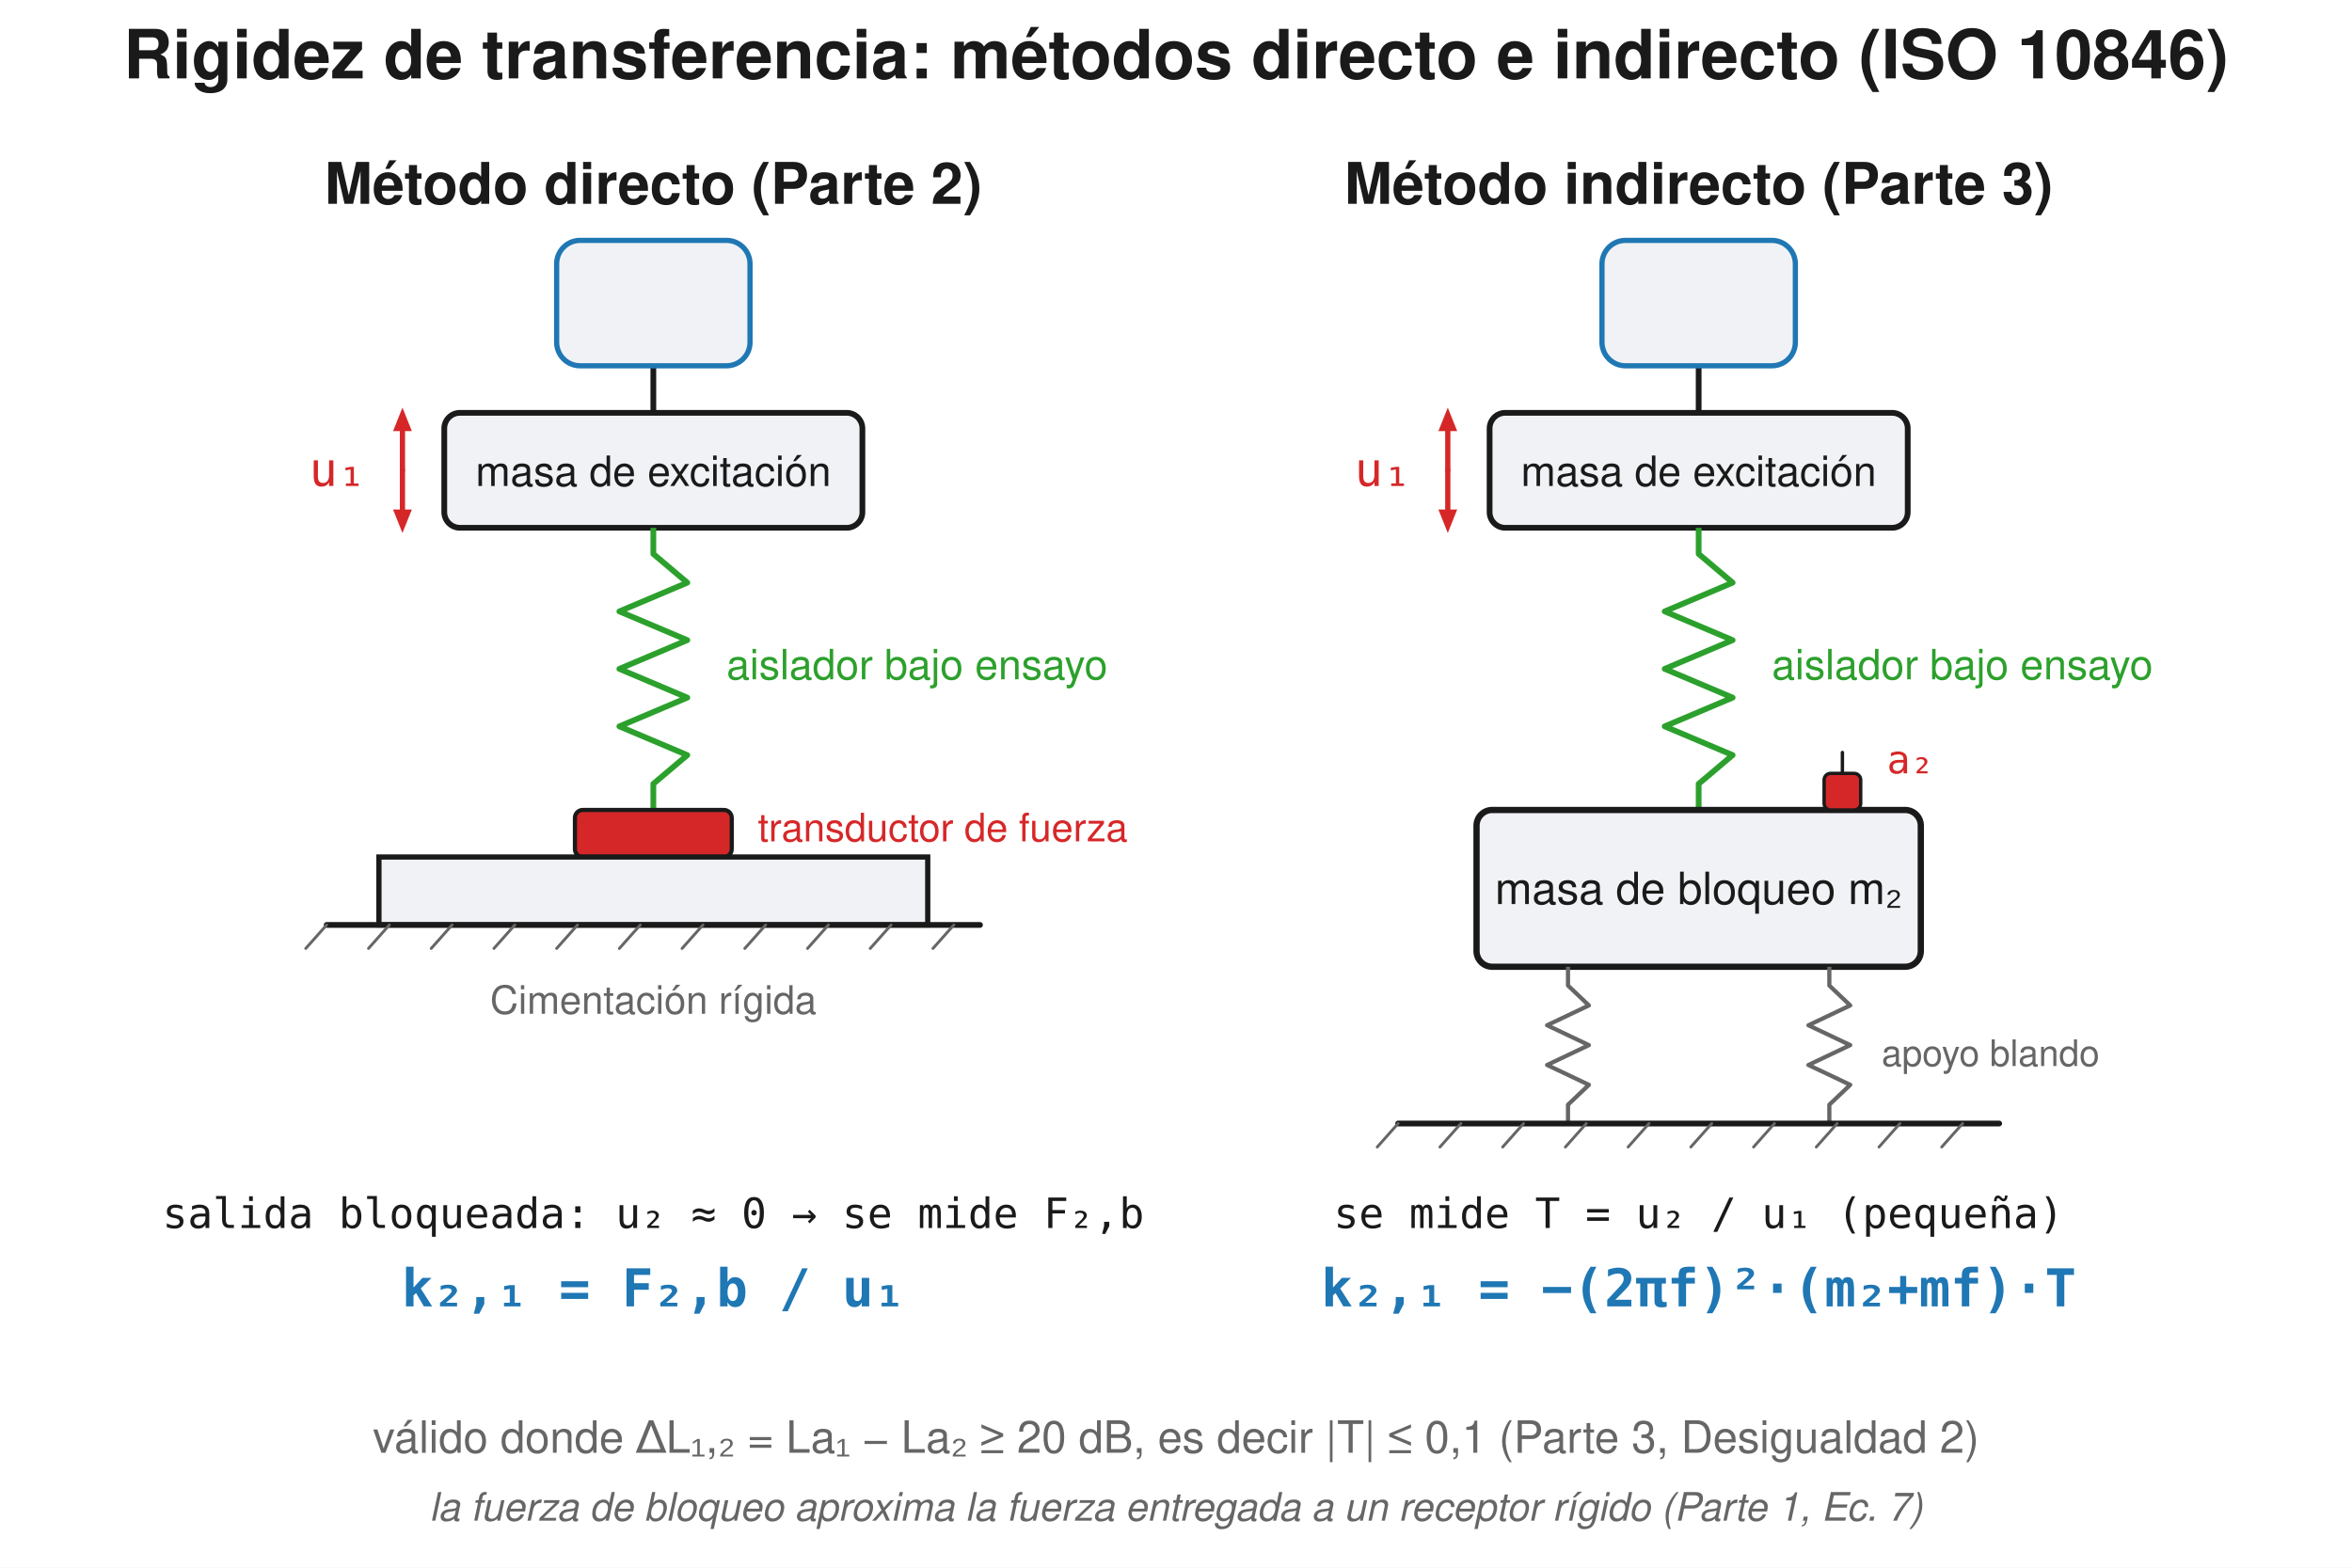
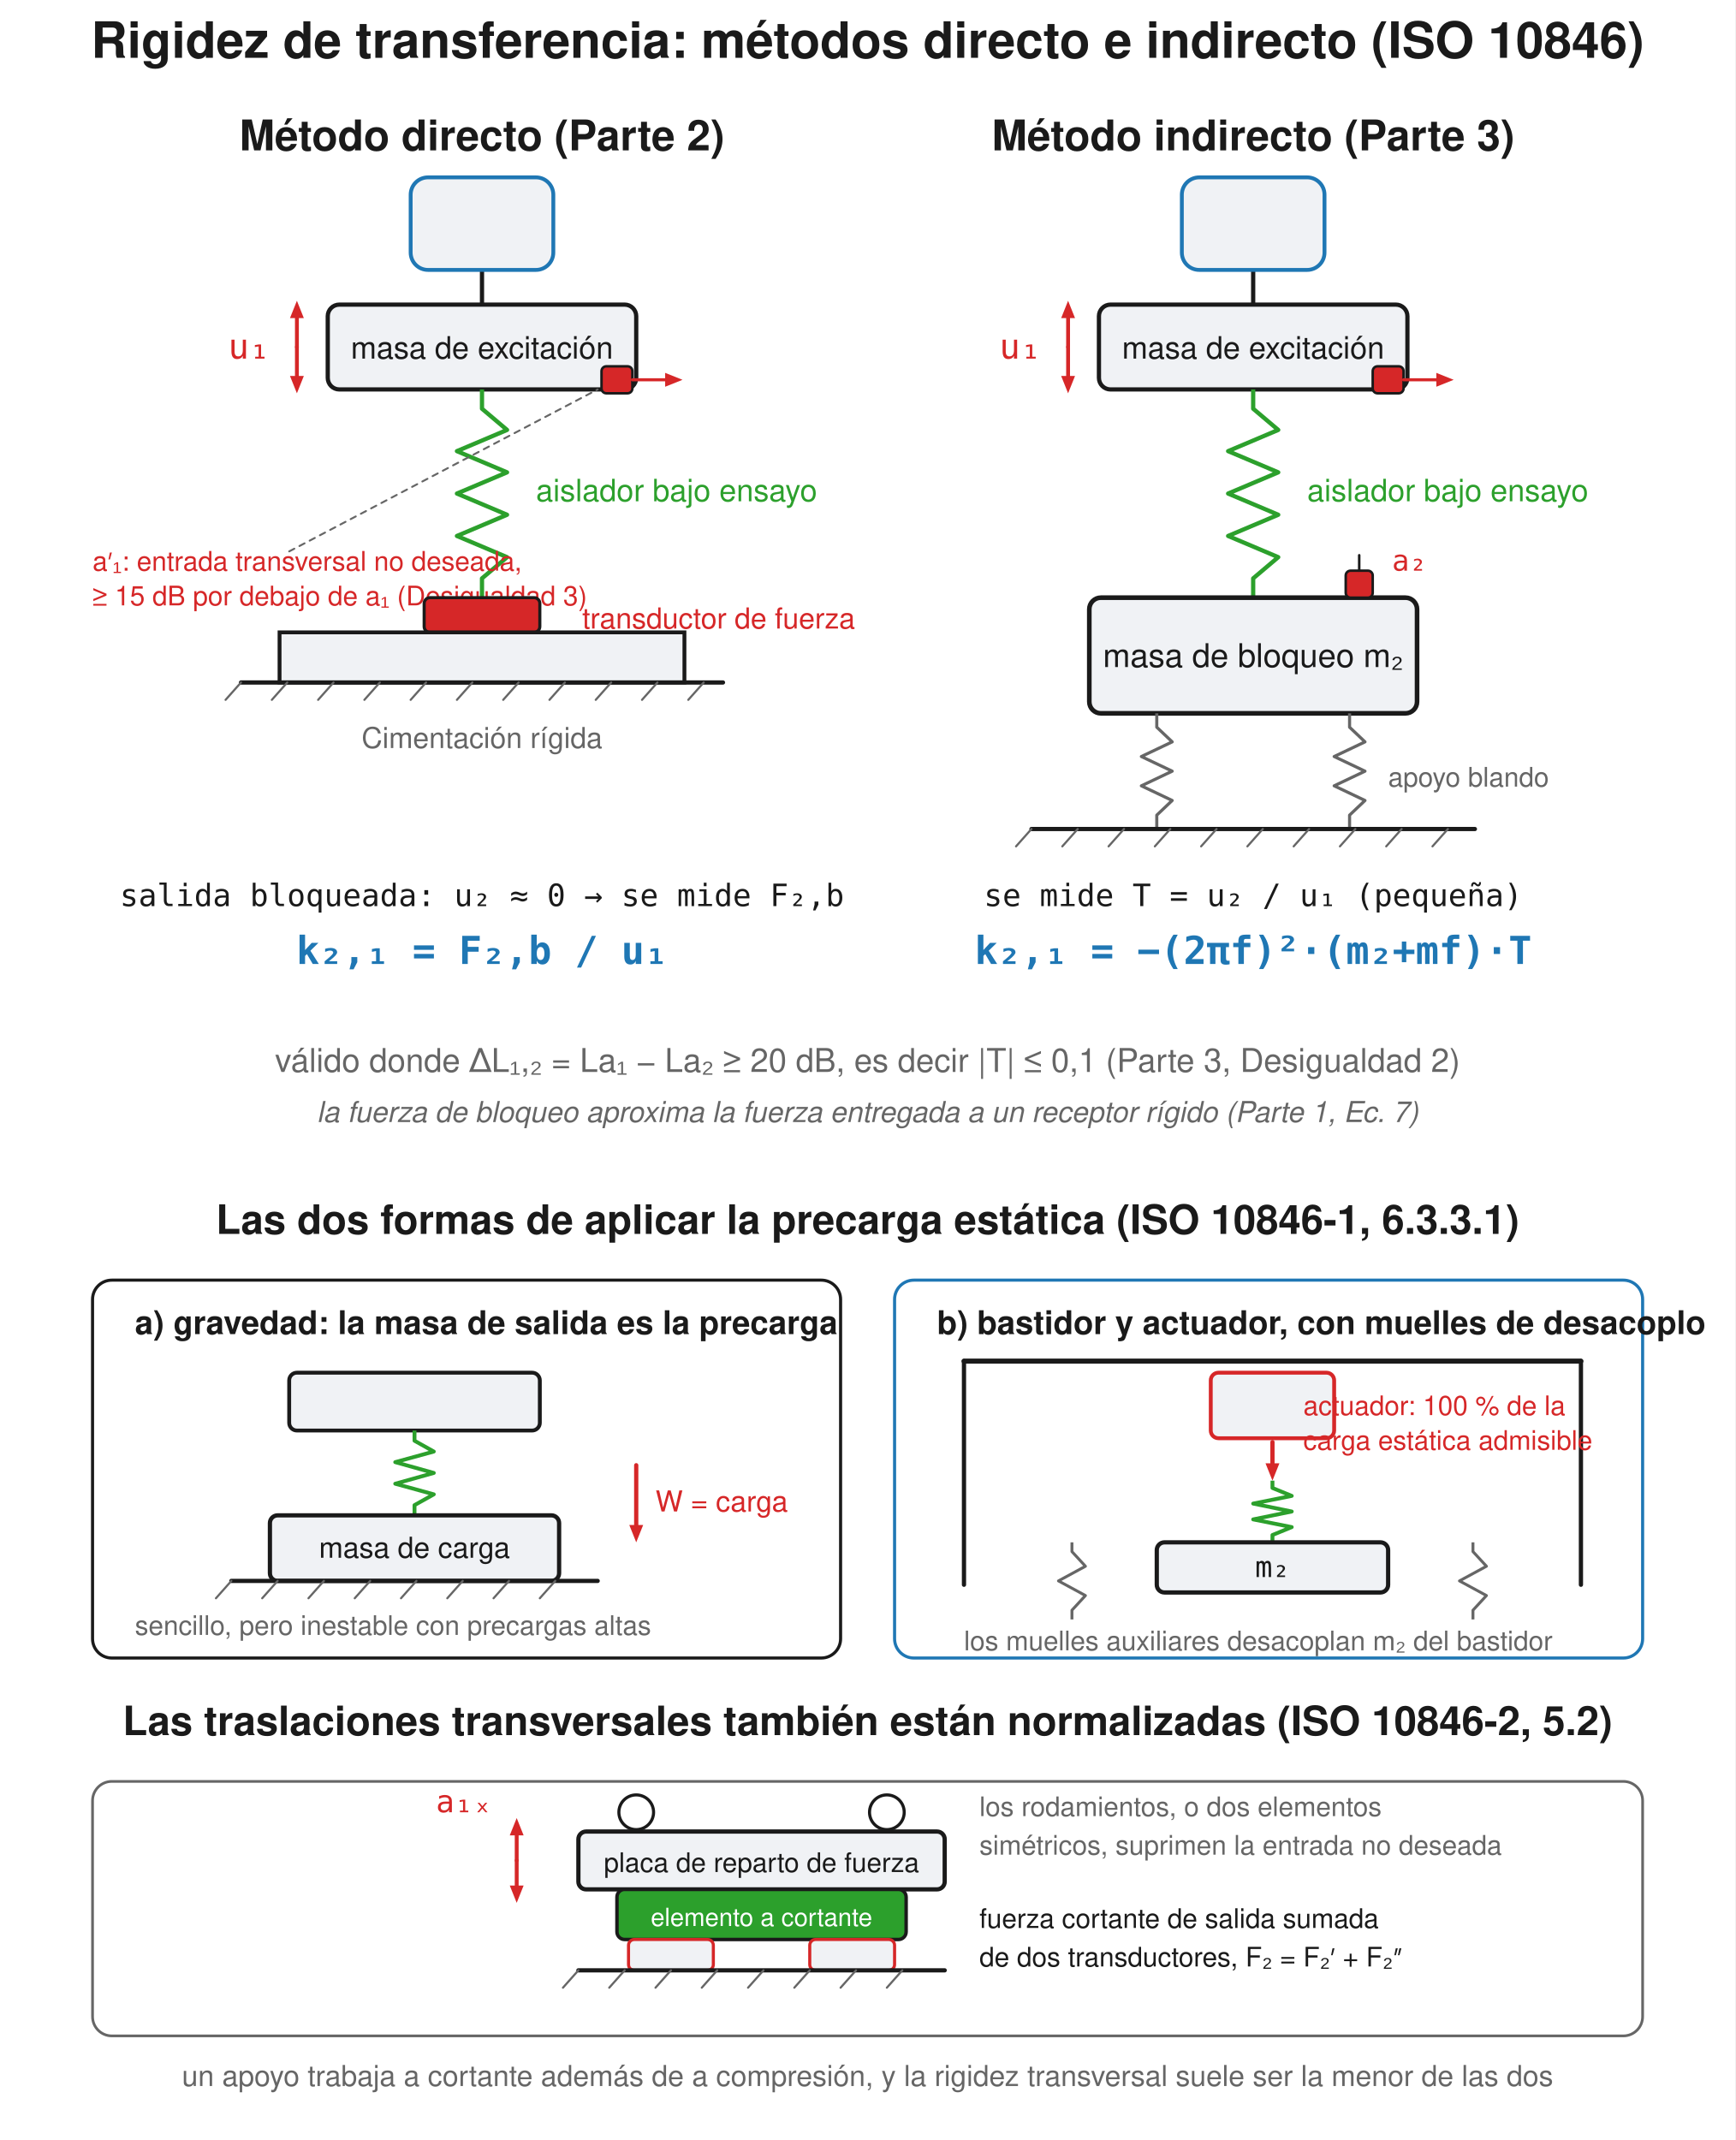
- <svg xmlns="http://www.w3.org/2000/svg" width="900" height="600" viewBox="0 0 900 600">
-   <rect width="900" height="600" fill="#ffffff" />
+ <svg xmlns="http://www.w3.org/2000/svg" width="900" height="1110" viewBox="0 0 900 1110">
+   <rect width="900" height="1110" fill="#ffffff" />
  <text x="450.0" y="30" font-family="Segoe UI, Helvetica, Arial, sans-serif" font-size="26" font-weight="600" fill="#1a1a1a" text-anchor="middle">Rigidez de transferencia: métodos directo e indirecto (ISO 10846)</text>
  <text x="250.0" y="78" font-family="Segoe UI, Helvetica, Arial, sans-serif" font-size="22" fill="#1a1a1a" text-anchor="middle" font-weight="600">Método directo (Parte 2)</text>
  <line x1="250.0" y1="158.0" x2="250.0" y2="140.0" stroke="#1a1a1a" stroke-width="2.2" stroke-linecap="round" />
  <rect x="213.0" y="92.0" width="74.0" height="48.0" rx="9" fill="#f0f2f5" stroke="#1f77b4" stroke-width="2" />
  <rect x="170.0" y="158" width="160" height="44" rx="6" fill="#f0f2f5" stroke="#1a1a1a" stroke-width="2.2" />
  <text x="250.0" y="186" font-family="Segoe UI, Helvetica, Arial, sans-serif" font-size="16" fill="#1a1a1a" text-anchor="middle">masa de excitación</text>
  <line x1="154.0" y1="180" x2="154.0" y2="165.0" stroke="#d62728" stroke-width="2.0" stroke-linecap="round" />
  <path d="M 154.0 156.0 L 157.6 165.0 L 150.4 165.0 Z" fill="#d62728" stroke="none" stroke-width="1.5" stroke-linejoin="round" />
  <line x1="154.0" y1="180" x2="154.0" y2="195.0" stroke="#d62728" stroke-width="2.0" stroke-linecap="round" />
  <path d="M 154.0 204.0 L 150.4 195.0 L 157.6 195.0 Z" fill="#d62728" stroke="none" stroke-width="1.5" stroke-linejoin="round" />
  <text x="140.0" y="186" font-family="Consolas, Menlo, monospace" font-size="18" fill="#d62728" text-anchor="end">u₁</text>
+   <rect x="312.0" y="190" width="16" height="14" rx="2.5" fill="#d62728" stroke="#1a1a1a" stroke-width="1.3" />
+   <line x1="328.0" y1="197" x2="345.0" y2="197.0" stroke="#d62728" stroke-width="1.6" stroke-linecap="round" />
+   <path d="M 354.0 197.0 L 345.0 200.6 L 345.0 193.4 Z" fill="#d62728" stroke="none" stroke-width="1.5" stroke-linejoin="round" />
  <path d="M 250.0 202.0 L 250.0 212.0 L 263.0 223.0 L 237.0 234.0 L 263.0 245.0 L 237.0 256.0 L 263.0 267.0 L 237.0 278.0 L 263.0 289.0 L 250.0 300.0 L 250.0 310.0" fill="none" stroke="#2ca02c" stroke-width="2.2" stroke-linejoin="round" />
  <text x="278.0" y="260" font-family="Segoe UI, Helvetica, Arial, sans-serif" font-size="16" fill="#2ca02c" text-anchor="start">aislador bajo ensayo</text>
  <text x="650.0" y="78" font-family="Segoe UI, Helvetica, Arial, sans-serif" font-size="22" fill="#1a1a1a" text-anchor="middle" font-weight="600">Método indirecto (Parte 3)</text>
  <line x1="650.0" y1="158.0" x2="650.0" y2="140.0" stroke="#1a1a1a" stroke-width="2.2" stroke-linecap="round" />
  <rect x="613.0" y="92.0" width="74.0" height="48.0" rx="9" fill="#f0f2f5" stroke="#1f77b4" stroke-width="2" />
  <rect x="570.0" y="158" width="160" height="44" rx="6" fill="#f0f2f5" stroke="#1a1a1a" stroke-width="2.2" />
  <text x="650.0" y="186" font-family="Segoe UI, Helvetica, Arial, sans-serif" font-size="16" fill="#1a1a1a" text-anchor="middle">masa de excitación</text>
  <line x1="554.0" y1="180" x2="554.0" y2="165.0" stroke="#d62728" stroke-width="2.0" stroke-linecap="round" />
  <path d="M 554.0 156.0 L 557.6 165.0 L 550.4 165.0 Z" fill="#d62728" stroke="none" stroke-width="1.5" stroke-linejoin="round" />
  <line x1="554.0" y1="180" x2="554.0" y2="195.0" stroke="#d62728" stroke-width="2.0" stroke-linecap="round" />
  <path d="M 554.0 204.0 L 550.4 195.0 L 557.6 195.0 Z" fill="#d62728" stroke="none" stroke-width="1.5" stroke-linejoin="round" />
  <text x="540.0" y="186" font-family="Consolas, Menlo, monospace" font-size="18" fill="#d62728" text-anchor="end">u₁</text>
+   <rect x="712.0" y="190" width="16" height="14" rx="2.5" fill="#d62728" stroke="#1a1a1a" stroke-width="1.3" />
+   <line x1="728.0" y1="197" x2="745.0" y2="197.0" stroke="#d62728" stroke-width="1.6" stroke-linecap="round" />
+   <path d="M 754.0 197.0 L 745.0 200.6 L 745.0 193.4 Z" fill="#d62728" stroke="none" stroke-width="1.5" stroke-linejoin="round" />
  <path d="M 650.0 202.0 L 650.0 212.0 L 663.0 223.0 L 637.0 234.0 L 663.0 245.0 L 637.0 256.0 L 663.0 267.0 L 637.0 278.0 L 663.0 289.0 L 650.0 300.0 L 650.0 310.0" fill="none" stroke="#2ca02c" stroke-width="2.2" stroke-linejoin="round" />
  <text x="678.0" y="260" font-family="Segoe UI, Helvetica, Arial, sans-serif" font-size="16" fill="#2ca02c" text-anchor="start">aislador bajo ensayo</text>
+   <text x="48" y="296" font-family="Segoe UI, Helvetica, Arial, sans-serif" font-size="14" fill="#d62728" text-anchor="start">a′₁: entrada transversal no deseada,</text>
+   <text x="48" y="314" font-family="Segoe UI, Helvetica, Arial, sans-serif" font-size="14" fill="#d62728" text-anchor="start">≥ 15 dB por debajo de a₁ (Desigualdad 3)</text>
+   <line x1="150" y1="286" x2="310" y2="202" stroke="#666666" stroke-width="1.0" stroke-dasharray="3,3" stroke-linecap="round" />
  <rect x="220.0" y="310" width="60" height="18" rx="3" fill="#d62728" stroke="#1a1a1a" stroke-width="1.6" />
-   <text x="290.0" y="322" font-family="Segoe UI, Helvetica, Arial, sans-serif" font-size="15" fill="#d62728" text-anchor="start">transductor de fuerza</text>
+   <text x="302.0" y="326" font-family="Segoe UI, Helvetica, Arial, sans-serif" font-size="15" fill="#d62728" text-anchor="start">transductor de fuerza</text>
  <rect x="145.0" y="328" width="210" height="26" rx="0.0" fill="#f0f2f5" stroke="#1a1a1a" stroke-width="2" />
  <line x1="125.0" y1="354" x2="375.0" y2="354" stroke="#1a1a1a" stroke-width="2.2" stroke-linecap="round" />
  <line x1="125.0" y1="354" x2="117.0" y2="363" stroke="#666666" stroke-width="1.1" stroke-linecap="round" />
  <line x1="149.0" y1="354" x2="141.0" y2="363" stroke="#666666" stroke-width="1.1" stroke-linecap="round" />
  <line x1="173.0" y1="354" x2="165.0" y2="363" stroke="#666666" stroke-width="1.1" stroke-linecap="round" />
  <line x1="197.0" y1="354" x2="189.0" y2="363" stroke="#666666" stroke-width="1.1" stroke-linecap="round" />
  <line x1="221.0" y1="354" x2="213.0" y2="363" stroke="#666666" stroke-width="1.1" stroke-linecap="round" />
  <line x1="245.0" y1="354" x2="237.0" y2="363" stroke="#666666" stroke-width="1.1" stroke-linecap="round" />
  <line x1="269.0" y1="354" x2="261.0" y2="363" stroke="#666666" stroke-width="1.1" stroke-linecap="round" />
  <line x1="293.0" y1="354" x2="285.0" y2="363" stroke="#666666" stroke-width="1.1" stroke-linecap="round" />
  <line x1="317.0" y1="354" x2="309.0" y2="363" stroke="#666666" stroke-width="1.1" stroke-linecap="round" />
  <line x1="341.0" y1="354" x2="333.0" y2="363" stroke="#666666" stroke-width="1.1" stroke-linecap="round" />
  <line x1="365.0" y1="354" x2="357.0" y2="363" stroke="#666666" stroke-width="1.1" stroke-linecap="round" />
  <text x="250.0" y="388" font-family="Segoe UI, Helvetica, Arial, sans-serif" font-size="15" fill="#666666" text-anchor="middle">Cimentación rígida</text>
  <text x="250.0" y="470" font-family="Consolas, Menlo, monospace" font-size="16" fill="#1a1a1a" text-anchor="middle">salida bloqueada:  u₂ ≈ 0 → se mide F₂,b</text>
  <text x="250.0" y="500" font-family="Consolas, Menlo, monospace" font-size="20" fill="#1f77b4" text-anchor="middle" font-weight="600">k₂,₁ = F₂,b / u₁</text>
  <rect x="565.0" y="310" width="170" height="60" rx="6" fill="#f0f2f5" stroke="#1a1a1a" stroke-width="2.4" />
  <text x="650.0" y="346" font-family="Segoe UI, Helvetica, Arial, sans-serif" font-size="17" fill="#1a1a1a" text-anchor="middle">masa de bloqueo m₂</text>
  <rect x="698.0" y="296.0" width="14.0" height="14.0" rx="2.5" fill="#d62728" stroke="#1a1a1a" stroke-width="1.3" />
  <line x1="705.0" y1="296.0" x2="705.0" y2="288.0" stroke="#1a1a1a" stroke-width="1.3" stroke-linecap="round" />
  <text x="722.0" y="296" font-family="Consolas, Menlo, monospace" font-size="15" fill="#d62728" text-anchor="start">a₂</text>
  <path d="M 600.0 370.0 L 600.0 377.2 L 608.0 384.8 L 592.0 392.4 L 608.0 400.0 L 592.0 407.6 L 608.0 415.2 L 600.0 422.8 L 600.0 430.0" fill="none" stroke="#666666" stroke-width="1.6" stroke-linejoin="round" />
  <path d="M 700.0 370.0 L 700.0 377.2 L 708.0 384.8 L 692.0 392.4 L 708.0 400.0 L 692.0 407.6 L 708.0 415.2 L 700.0 422.8 L 700.0 430.0" fill="none" stroke="#666666" stroke-width="1.6" stroke-linejoin="round" />
  <line x1="535.0" y1="430" x2="765.0" y2="430" stroke="#1a1a1a" stroke-width="2.2" stroke-linecap="round" />
  <line x1="535.0" y1="430" x2="527.0" y2="439" stroke="#666666" stroke-width="1.1" stroke-linecap="round" />
  <line x1="559.0" y1="430" x2="551.0" y2="439" stroke="#666666" stroke-width="1.1" stroke-linecap="round" />
  <line x1="583.0" y1="430" x2="575.0" y2="439" stroke="#666666" stroke-width="1.1" stroke-linecap="round" />
  <line x1="607.0" y1="430" x2="599.0" y2="439" stroke="#666666" stroke-width="1.1" stroke-linecap="round" />
  <line x1="631.0" y1="430" x2="623.0" y2="439" stroke="#666666" stroke-width="1.1" stroke-linecap="round" />
  <line x1="655.0" y1="430" x2="647.0" y2="439" stroke="#666666" stroke-width="1.1" stroke-linecap="round" />
  <line x1="679.0" y1="430" x2="671.0" y2="439" stroke="#666666" stroke-width="1.1" stroke-linecap="round" />
  <line x1="703.0" y1="430" x2="695.0" y2="439" stroke="#666666" stroke-width="1.1" stroke-linecap="round" />
  <line x1="727.0" y1="430" x2="719.0" y2="439" stroke="#666666" stroke-width="1.1" stroke-linecap="round" />
  <line x1="751.0" y1="430" x2="743.0" y2="439" stroke="#666666" stroke-width="1.1" stroke-linecap="round" />
  <text x="720.0" y="408" font-family="Segoe UI, Helvetica, Arial, sans-serif" font-size="14" fill="#666666" text-anchor="start">apoyo blando</text>
  <text x="650.0" y="470" font-family="Consolas, Menlo, monospace" font-size="16" fill="#1a1a1a" text-anchor="middle">se mide T = u₂ / u₁  (pequeña)</text>
  <text x="650.0" y="500" font-family="Consolas, Menlo, monospace" font-size="20" fill="#1f77b4" text-anchor="middle" font-weight="600">k₂,₁ = −(2πf)²·(m₂+mf)·T</text>
  <text x="450" y="556" font-family="Segoe UI, Helvetica, Arial, sans-serif" font-size="17" fill="#666666" text-anchor="middle">válido donde ΔL₁,₂ = La₁ − La₂ ≥ 20 dB, es decir |T| ≤ 0,1   (Parte 3, Desigualdad 2)</text>
  <text x="450" y="582" font-family="Segoe UI, Helvetica, Arial, sans-serif" font-size="15" fill="#666666" text-anchor="middle" font-style="italic">la fuerza de bloqueo aproxima la fuerza entregada a un receptor rígido (Parte 1, Ec. 7)</text>
+   <text x="450" y="640" font-family="Segoe UI, Helvetica, Arial, sans-serif" font-size="21" fill="#1a1a1a" text-anchor="middle" font-weight="600">Las dos formas de aplicar la precarga estática (ISO 10846-1, 6.3.3.1)</text>
+   <rect x="48" y="664" width="388" height="196" rx="10" fill="none" stroke="#1a1a1a" stroke-width="1.6" />
+   <text x="70" y="692" font-family="Segoe UI, Helvetica, Arial, sans-serif" font-size="17" fill="#1a1a1a" text-anchor="start" font-weight="600">a) gravedad: la masa de salida es la precarga</text>
+   <rect x="150" y="712" width="130" height="30" rx="4" fill="#f0f2f5" stroke="#1a1a1a" stroke-width="2.0" />
+   <path d="M 215.0 742.0 L 215.0 747.3 L 225.0 752.9 L 205.0 758.4 L 225.0 764.0 L 205.0 769.6 L 225.0 775.1 L 215.0 780.7 L 215.0 786.0" fill="none" stroke="#2ca02c" stroke-width="2.0" stroke-linejoin="round" />
+   <rect x="140" y="786" width="150" height="34" rx="4" fill="#f0f2f5" stroke="#1a1a1a" stroke-width="2.2" />
+   <text x="215" y="808" font-family="Segoe UI, Helvetica, Arial, sans-serif" font-size="15" fill="#1a1a1a" text-anchor="middle">masa de carga</text>
+   <line x1="120" y1="820" x2="310" y2="820" stroke="#1a1a1a" stroke-width="2.2" stroke-linecap="round" />
+   <line x1="120" y1="820" x2="112" y2="829" stroke="#666666" stroke-width="1.1" stroke-linecap="round" />
+   <line x1="144" y1="820" x2="136" y2="829" stroke="#666666" stroke-width="1.1" stroke-linecap="round" />
+   <line x1="168" y1="820" x2="160" y2="829" stroke="#666666" stroke-width="1.1" stroke-linecap="round" />
+   <line x1="192" y1="820" x2="184" y2="829" stroke="#666666" stroke-width="1.1" stroke-linecap="round" />
+   <line x1="216" y1="820" x2="208" y2="829" stroke="#666666" stroke-width="1.1" stroke-linecap="round" />
+   <line x1="240" y1="820" x2="232" y2="829" stroke="#666666" stroke-width="1.1" stroke-linecap="round" />
+   <line x1="264" y1="820" x2="256" y2="829" stroke="#666666" stroke-width="1.1" stroke-linecap="round" />
+   <line x1="288" y1="820" x2="280" y2="829" stroke="#666666" stroke-width="1.1" stroke-linecap="round" />
+   <line x1="330" y1="760" x2="330.0" y2="791.0" stroke="#d62728" stroke-width="2.2" stroke-linecap="round" />
+   <path d="M 330.0 800.0 L 326.4 791.0 L 333.6 791.0 Z" fill="#d62728" stroke="none" stroke-width="1.5" stroke-linejoin="round" />
+   <text x="340" y="784" font-family="Segoe UI, Helvetica, Arial, sans-serif" font-size="15" fill="#d62728" text-anchor="start">W = carga</text>
+   <text x="70" y="848" font-family="Segoe UI, Helvetica, Arial, sans-serif" font-size="14" fill="#666666" text-anchor="start">sencillo, pero inestable con precargas altas</text>
+   <rect x="464" y="664" width="388" height="196" rx="10" fill="none" stroke="#1f77b4" stroke-width="1.6" />
+   <text x="486" y="692" font-family="Segoe UI, Helvetica, Arial, sans-serif" font-size="17" fill="#1a1a1a" text-anchor="start" font-weight="600">b) bastidor y actuador, con muelles de desacoplo</text>
+   <line x1="500" y1="706" x2="820" y2="706" stroke="#1a1a1a" stroke-width="2.6" stroke-linecap="round" />
+   <line x1="500" y1="706" x2="500" y2="822" stroke="#1a1a1a" stroke-width="2.2" stroke-linecap="round" />
+   <line x1="820" y1="706" x2="820" y2="822" stroke="#1a1a1a" stroke-width="2.2" stroke-linecap="round" />
+   <rect x="628" y="712" width="64" height="34" rx="4" fill="#f0f2f5" stroke="#d62728" stroke-width="2.0" />
+   <line x1="660" y1="748" x2="660.0" y2="759.0" stroke="#d62728" stroke-width="2.2" stroke-linecap="round" />
+   <path d="M 660.0 768.0 L 656.4 759.0 L 663.6 759.0 Z" fill="#d62728" stroke="none" stroke-width="1.5" stroke-linejoin="round" />
+   <text x="676" y="734" font-family="Segoe UI, Helvetica, Arial, sans-serif" font-size="14" fill="#d62728" text-anchor="start">actuador: 100 % de la</text>
+   <text x="676" y="752" font-family="Segoe UI, Helvetica, Arial, sans-serif" font-size="14" fill="#d62728" text-anchor="start">carga estática admisible</text>
+   <path d="M 660.0 768.0 L 660.0 771.8 L 670.0 775.9 L 650.0 779.9 L 670.0 784.0 L 650.0 788.1 L 670.0 792.1 L 660.0 796.2 L 660.0 800.0" fill="none" stroke="#2ca02c" stroke-width="2.0" stroke-linejoin="round" />
+   <rect x="600" y="800" width="120" height="26" rx="4" fill="#f0f2f5" stroke="#1a1a1a" stroke-width="2.2" />
+   <text x="660" y="818" font-family="Consolas, Menlo, monospace" font-size="15" fill="#1a1a1a" text-anchor="middle">m₂</text>
+   <path d="M 556.0 800.0 L 556.0 804.8 L 563.0 812.4 L 549.0 820.0 L 563.0 827.6 L 556.0 835.2 L 556.0 840.0" fill="none" stroke="#666666" stroke-width="1.5" stroke-linejoin="round" />
+   <path d="M 764.0 800.0 L 764.0 804.8 L 771.0 812.4 L 757.0 820.0 L 771.0 827.6 L 764.0 835.2 L 764.0 840.0" fill="none" stroke="#666666" stroke-width="1.5" stroke-linejoin="round" />
+   <text x="500" y="856" font-family="Segoe UI, Helvetica, Arial, sans-serif" font-size="14" fill="#666666" text-anchor="start">los muelles auxiliares desacoplan m₂ del bastidor</text>
+   <text x="450" y="900" font-family="Segoe UI, Helvetica, Arial, sans-serif" font-size="21" fill="#1a1a1a" text-anchor="middle" font-weight="600">Las traslaciones transversales también están normalizadas (ISO 10846-2, 5.2)</text>
+   <rect x="48" y="924" width="804" height="132" rx="10" fill="none" stroke="#666666" stroke-width="1.4" />
+   <rect x="300" y="950" width="190" height="30" rx="4" fill="#f0f2f5" stroke="#1a1a1a" stroke-width="2.2" />
+   <text x="395" y="971" font-family="Segoe UI, Helvetica, Arial, sans-serif" font-size="14" fill="#1a1a1a" text-anchor="middle">placa de reparto de fuerza</text>
+   <line x1="268" y1="965" x2="268.0" y2="952.0" stroke="#d62728" stroke-width="2.0" stroke-linecap="round" />
+   <path d="M 268.0 943.0 L 271.6 952.0 L 264.4 952.0 Z" fill="#d62728" stroke="none" stroke-width="1.5" stroke-linejoin="round" />
+   <line x1="268" y1="965" x2="268.0" y2="978.0" stroke="#d62728" stroke-width="2.0" stroke-linecap="round" />
+   <path d="M 268.0 987.0 L 264.4 978.0 L 271.6 978.0 Z" fill="#d62728" stroke="none" stroke-width="1.5" stroke-linejoin="round" />
+   <text x="255" y="940" font-family="Consolas, Menlo, monospace" font-size="16" fill="#d62728" text-anchor="end">a₁ₓ</text>
+   <circle cx="330.0" cy="940" r="9" fill="#ffffff" stroke="#1a1a1a" stroke-width="1.6" />
+   <circle cx="460.0" cy="940" r="9" fill="#ffffff" stroke="#1a1a1a" stroke-width="1.6" />
+   <text x="508" y="942" font-family="Segoe UI, Helvetica, Arial, sans-serif" font-size="14" fill="#666666" text-anchor="start">los rodamientos, o dos elementos</text>
+   <text x="508" y="962" font-family="Segoe UI, Helvetica, Arial, sans-serif" font-size="14" fill="#666666" text-anchor="start">simétricos, suprimen la entrada no deseada</text>
+   <rect x="320" y="980" width="150" height="26" rx="4" fill="#2ca02c" stroke="#1a1a1a" stroke-width="1.8" />
+   <text x="395" y="999" font-family="Segoe UI, Helvetica, Arial, sans-serif" font-size="13" fill="#ffffff" text-anchor="middle">elemento a cortante</text>
+   <rect x="326.0" y="1006" width="44" height="16" rx="3" fill="#f0f2f5" stroke="#d62728" stroke-width="1.6" />
+   <rect x="420.0" y="1006" width="44" height="16" rx="3" fill="#f0f2f5" stroke="#d62728" stroke-width="1.6" />
+   <text x="508" y="1000" font-family="Segoe UI, Helvetica, Arial, sans-serif" font-size="14" fill="#1a1a1a" text-anchor="start">fuerza cortante de salida sumada</text>
+   <text x="508" y="1020" font-family="Segoe UI, Helvetica, Arial, sans-serif" font-size="14" fill="#1a1a1a" text-anchor="start">de dos transductores,  F₂ = F₂′ + F₂″</text>
+   <line x1="300" y1="1022" x2="490" y2="1022" stroke="#1a1a1a" stroke-width="2.2" stroke-linecap="round" />
+   <line x1="300" y1="1022" x2="292" y2="1031" stroke="#666666" stroke-width="1.1" stroke-linecap="round" />
+   <line x1="324" y1="1022" x2="316" y2="1031" stroke="#666666" stroke-width="1.1" stroke-linecap="round" />
+   <line x1="348" y1="1022" x2="340" y2="1031" stroke="#666666" stroke-width="1.1" stroke-linecap="round" />
+   <line x1="372" y1="1022" x2="364" y2="1031" stroke="#666666" stroke-width="1.1" stroke-linecap="round" />
+   <line x1="396" y1="1022" x2="388" y2="1031" stroke="#666666" stroke-width="1.1" stroke-linecap="round" />
+   <line x1="420" y1="1022" x2="412" y2="1031" stroke="#666666" stroke-width="1.1" stroke-linecap="round" />
+   <line x1="444" y1="1022" x2="436" y2="1031" stroke="#666666" stroke-width="1.1" stroke-linecap="round" />
+   <line x1="468" y1="1022" x2="460" y2="1031" stroke="#666666" stroke-width="1.1" stroke-linecap="round" />
+   <text x="450" y="1082" font-family="Segoe UI, Helvetica, Arial, sans-serif" font-size="15" fill="#666666" text-anchor="middle">un apoyo trabaja a cortante además de a compresión, y la rigidez transversal suele ser la menor de las dos</text>
</svg>
